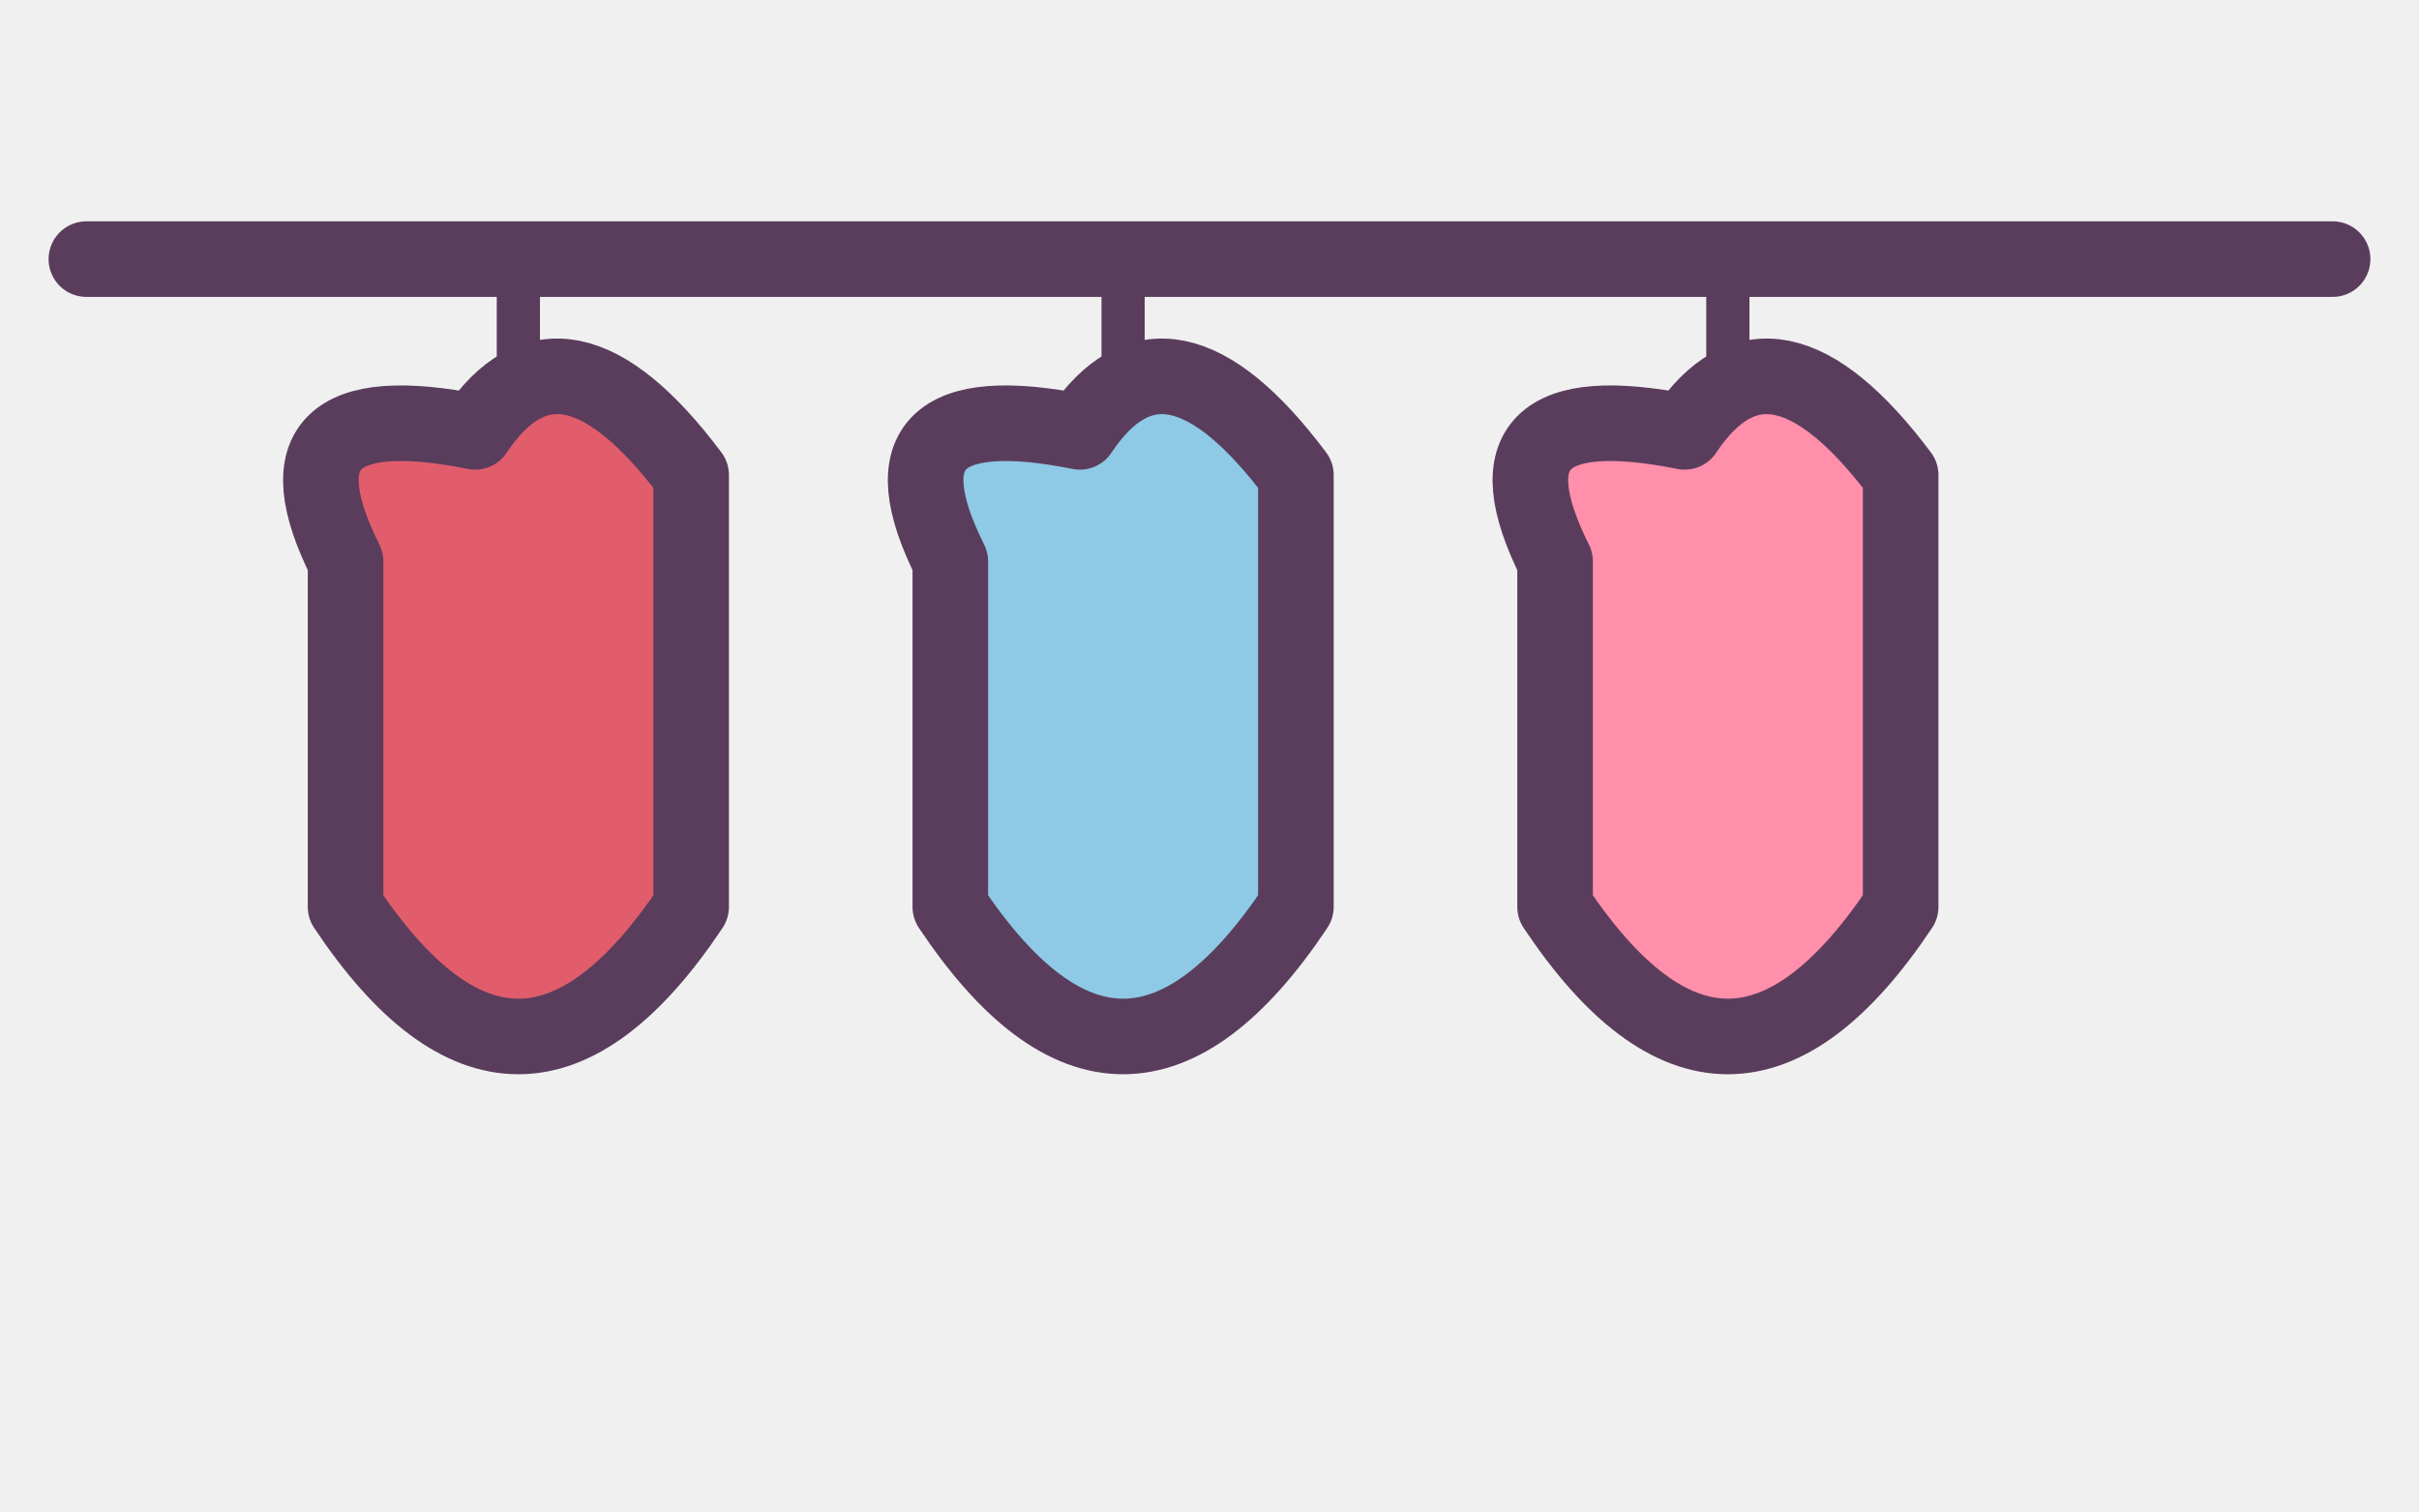
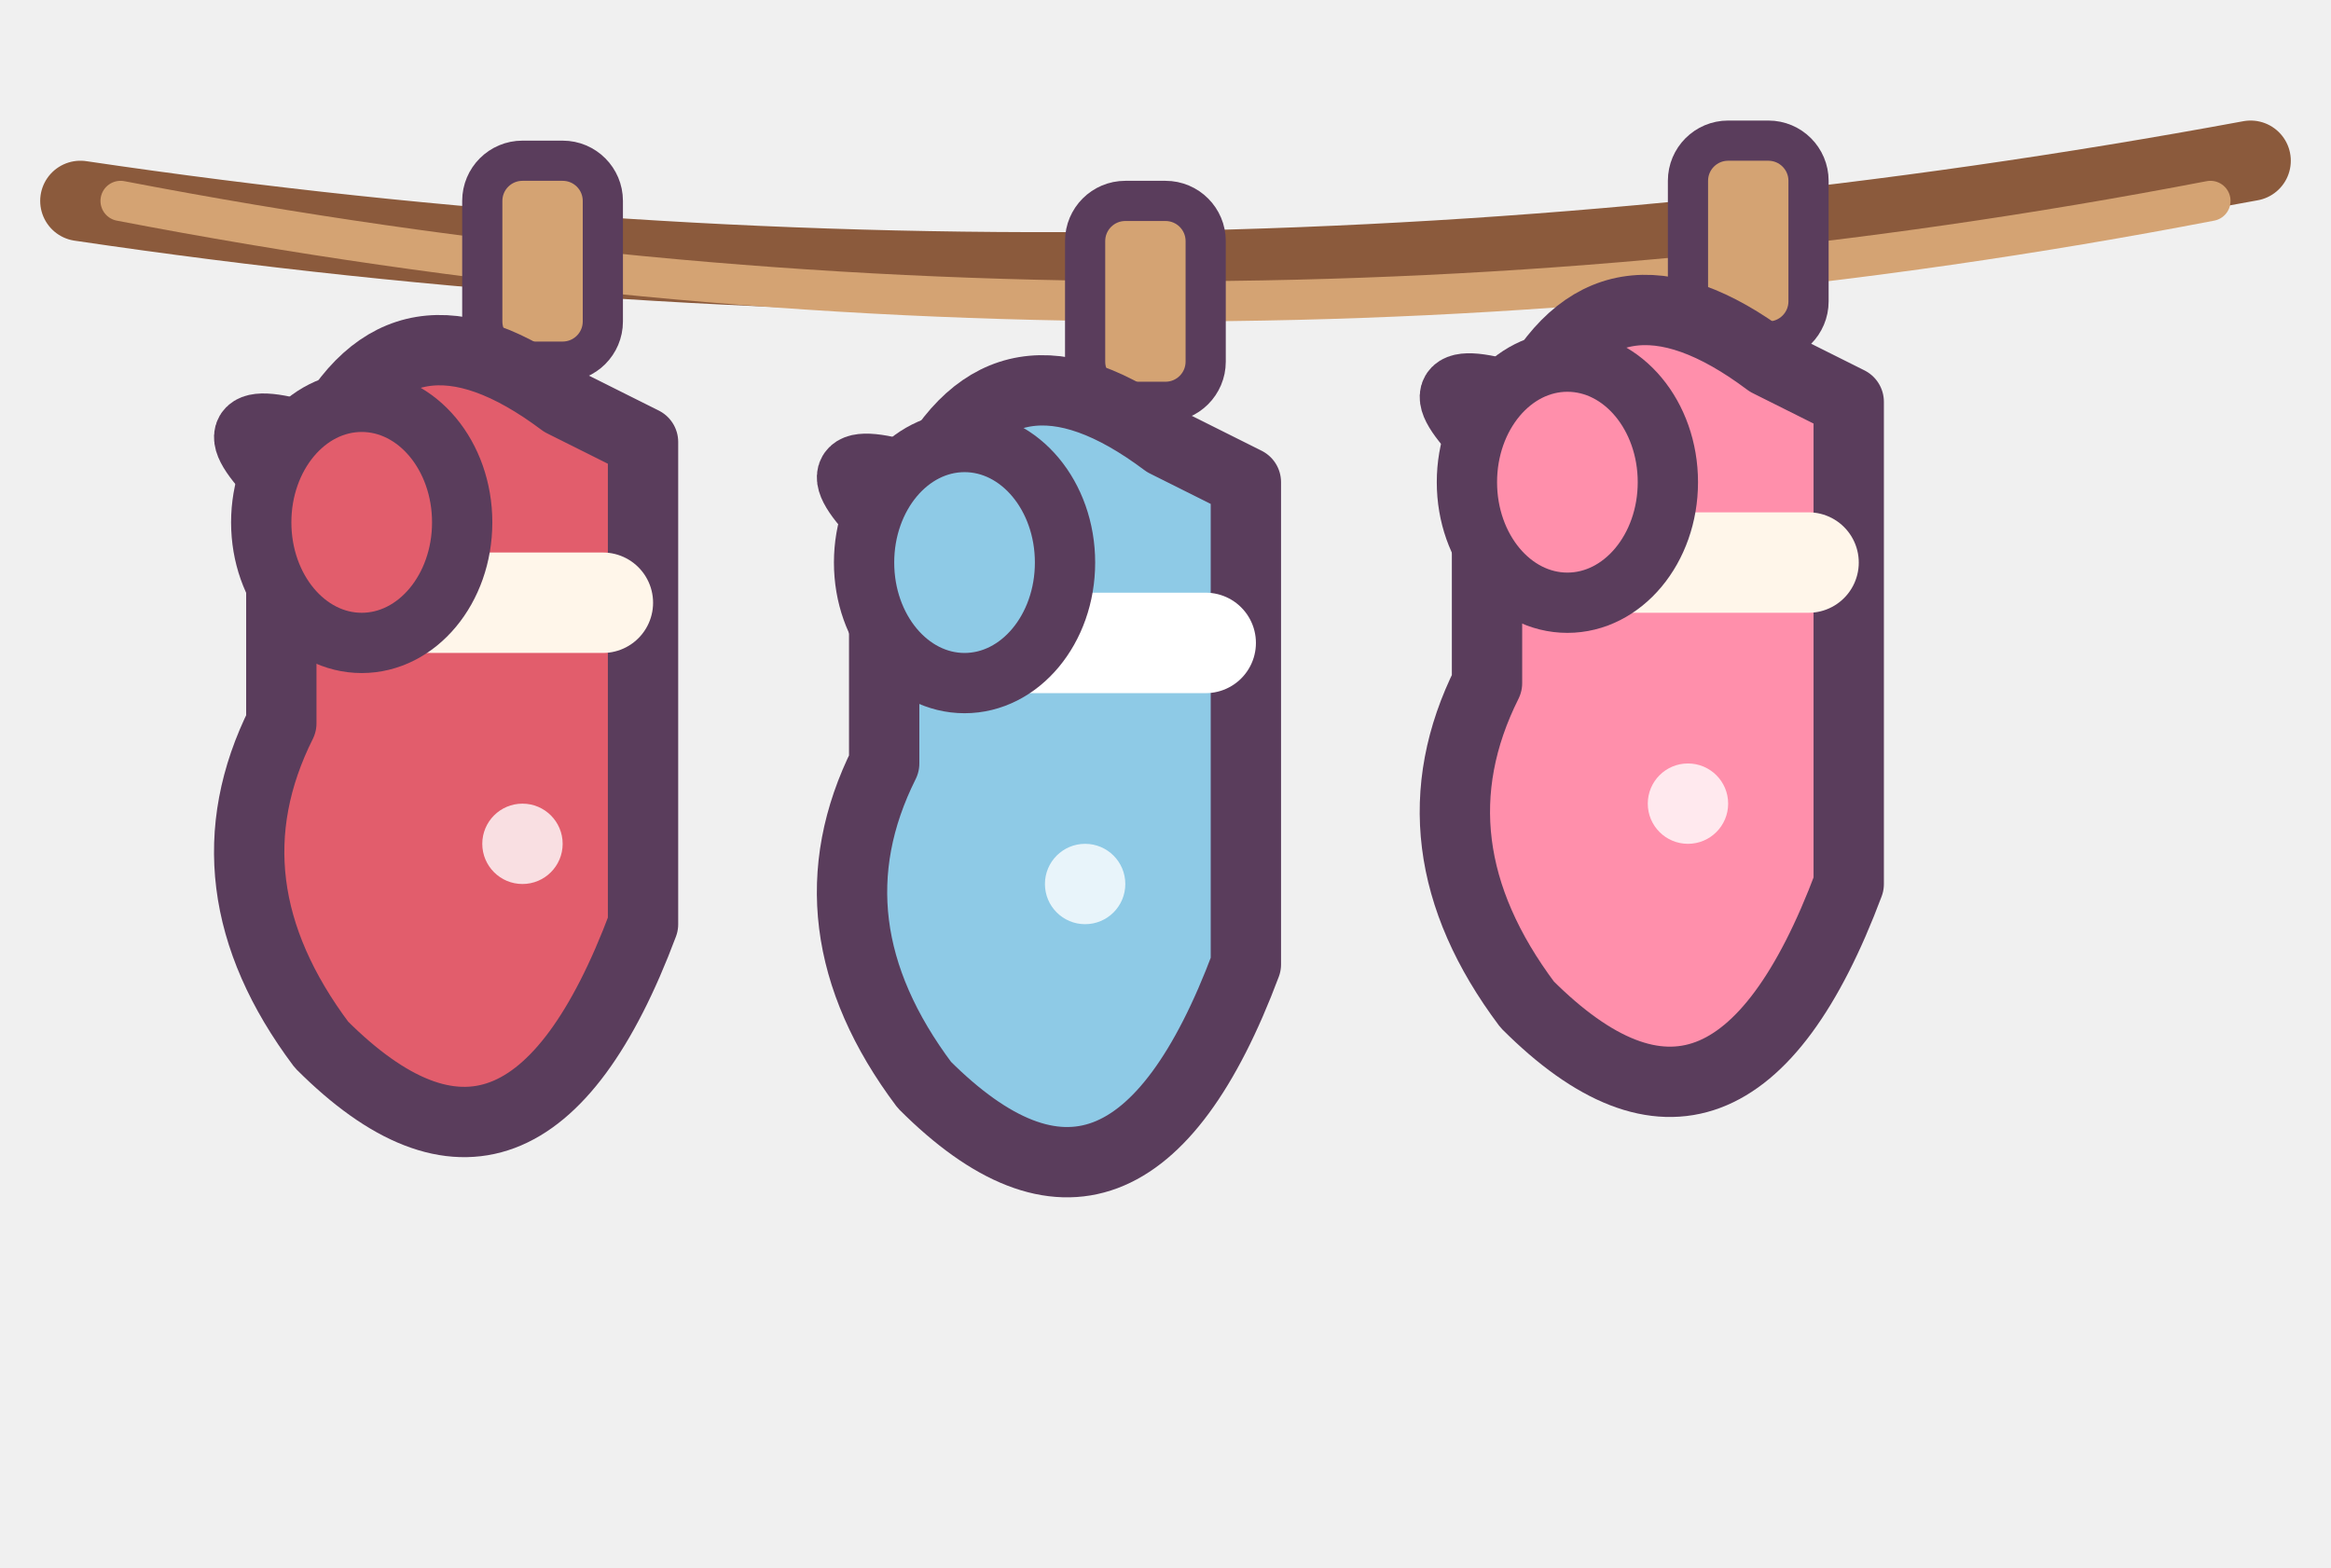
- <svg xmlns="http://www.w3.org/2000/svg" viewBox="4 10 112 70">
-   <path d="M8 22 H112" stroke="#5a3d5c" stroke-width="3.5" stroke-linejoin="round" stroke-linecap="round" />
-   <path d="M28 22 V34 M56 22 V34 M84 22 V34" stroke="#5a3d5c" stroke-width="2" />
-   <path d="M20 36 Q16 28 26 30 Q30 24 36 32 V52 Q28 64 20 52 Z" fill="#e25d6c" stroke="#5a3d5c" stroke-width="3.5" stroke-linejoin="round" stroke-linecap="round" />
-   <path d="M48 36 Q44 28 54 30 Q58 24 64 32 V52 Q56 64 48 52 Z" fill="#8ecae6" stroke="#5a3d5c" stroke-width="3.5" stroke-linejoin="round" stroke-linecap="round" />
-   <path d="M76 36 Q72 28 82 30 Q86 24 92 32 V52 Q84 64 76 52 Z" fill="#ff8fab" stroke="#5a3d5c" stroke-width="3.5" stroke-linejoin="round" stroke-linecap="round" />
+ <svg xmlns="http://www.w3.org/2000/svg" viewBox="2 6 116 78">
+   <path d="M6 16 Q60 24 114 14" fill="none" stroke="#8b5a3c" stroke-width="4" stroke-linecap="round" />
+   <path d="M8 16 Q60 26 112 16" fill="none" stroke="#d4a373" stroke-width="2" stroke-linecap="round" />
+   <rect x="26" y="14" width="6" height="10" rx="2" fill="#d4a373" stroke="#5a3d5c" stroke-width="2" />
+   <rect x="56" y="16" width="6" height="10" rx="2" fill="#d4a373" stroke="#5a3d5c" stroke-width="2" />
+   <rect x="86" y="13" width="6" height="10" rx="2" fill="#d4a373" stroke="#5a3d5c" stroke-width="2" />
+   <path d="M16 30 Q12 26 18 28 Q22 20 30 26 L34 28 V52 Q28 68 18 58 Q12 50 16 42 Z" fill="#e25d6c" stroke="#5a3d5c" stroke-width="3.5" stroke-linejoin="round" />
+   <path d="M18 36 H32" stroke="#fff6ea" stroke-width="5" stroke-linecap="round" />
+   <ellipse cx="20" cy="32" rx="5" ry="6" fill="#e25d6c" stroke="#5a3d5c" stroke-width="3" />
+   <path d="M46 32 Q42 28 48 30 Q52 22 60 28 L64 30 V54 Q58 70 48 60 Q42 52 46 44 Z" fill="#8ecae6" stroke="#5a3d5c" stroke-width="3.5" stroke-linejoin="round" />
+   <path d="M48 38 H62" stroke="#fff" stroke-width="5" stroke-linecap="round" />
+   <ellipse cx="50" cy="34" rx="5" ry="6" fill="#8ecae6" stroke="#5a3d5c" stroke-width="3" />
+   <path d="M76 28 Q72 24 78 26 Q82 18 90 24 L94 26 V50 Q88 66 78 56 Q72 48 76 40 Z" fill="#ff8fab" stroke="#5a3d5c" stroke-width="3.5" stroke-linejoin="round" />
+   <path d="M78 34 H92" stroke="#fff6ea" stroke-width="5" stroke-linecap="round" />
+   <ellipse cx="80" cy="30" rx="5" ry="6" fill="#ff8fab" stroke="#5a3d5c" stroke-width="3" />
+   <circle cx="28" cy="48" r="2" fill="#fff" opacity=".8" />
+   <circle cx="56" cy="50" r="2" fill="#fff" opacity=".8" />
+   <circle cx="86" cy="46" r="2" fill="#fff" opacity=".8" />
</svg>
